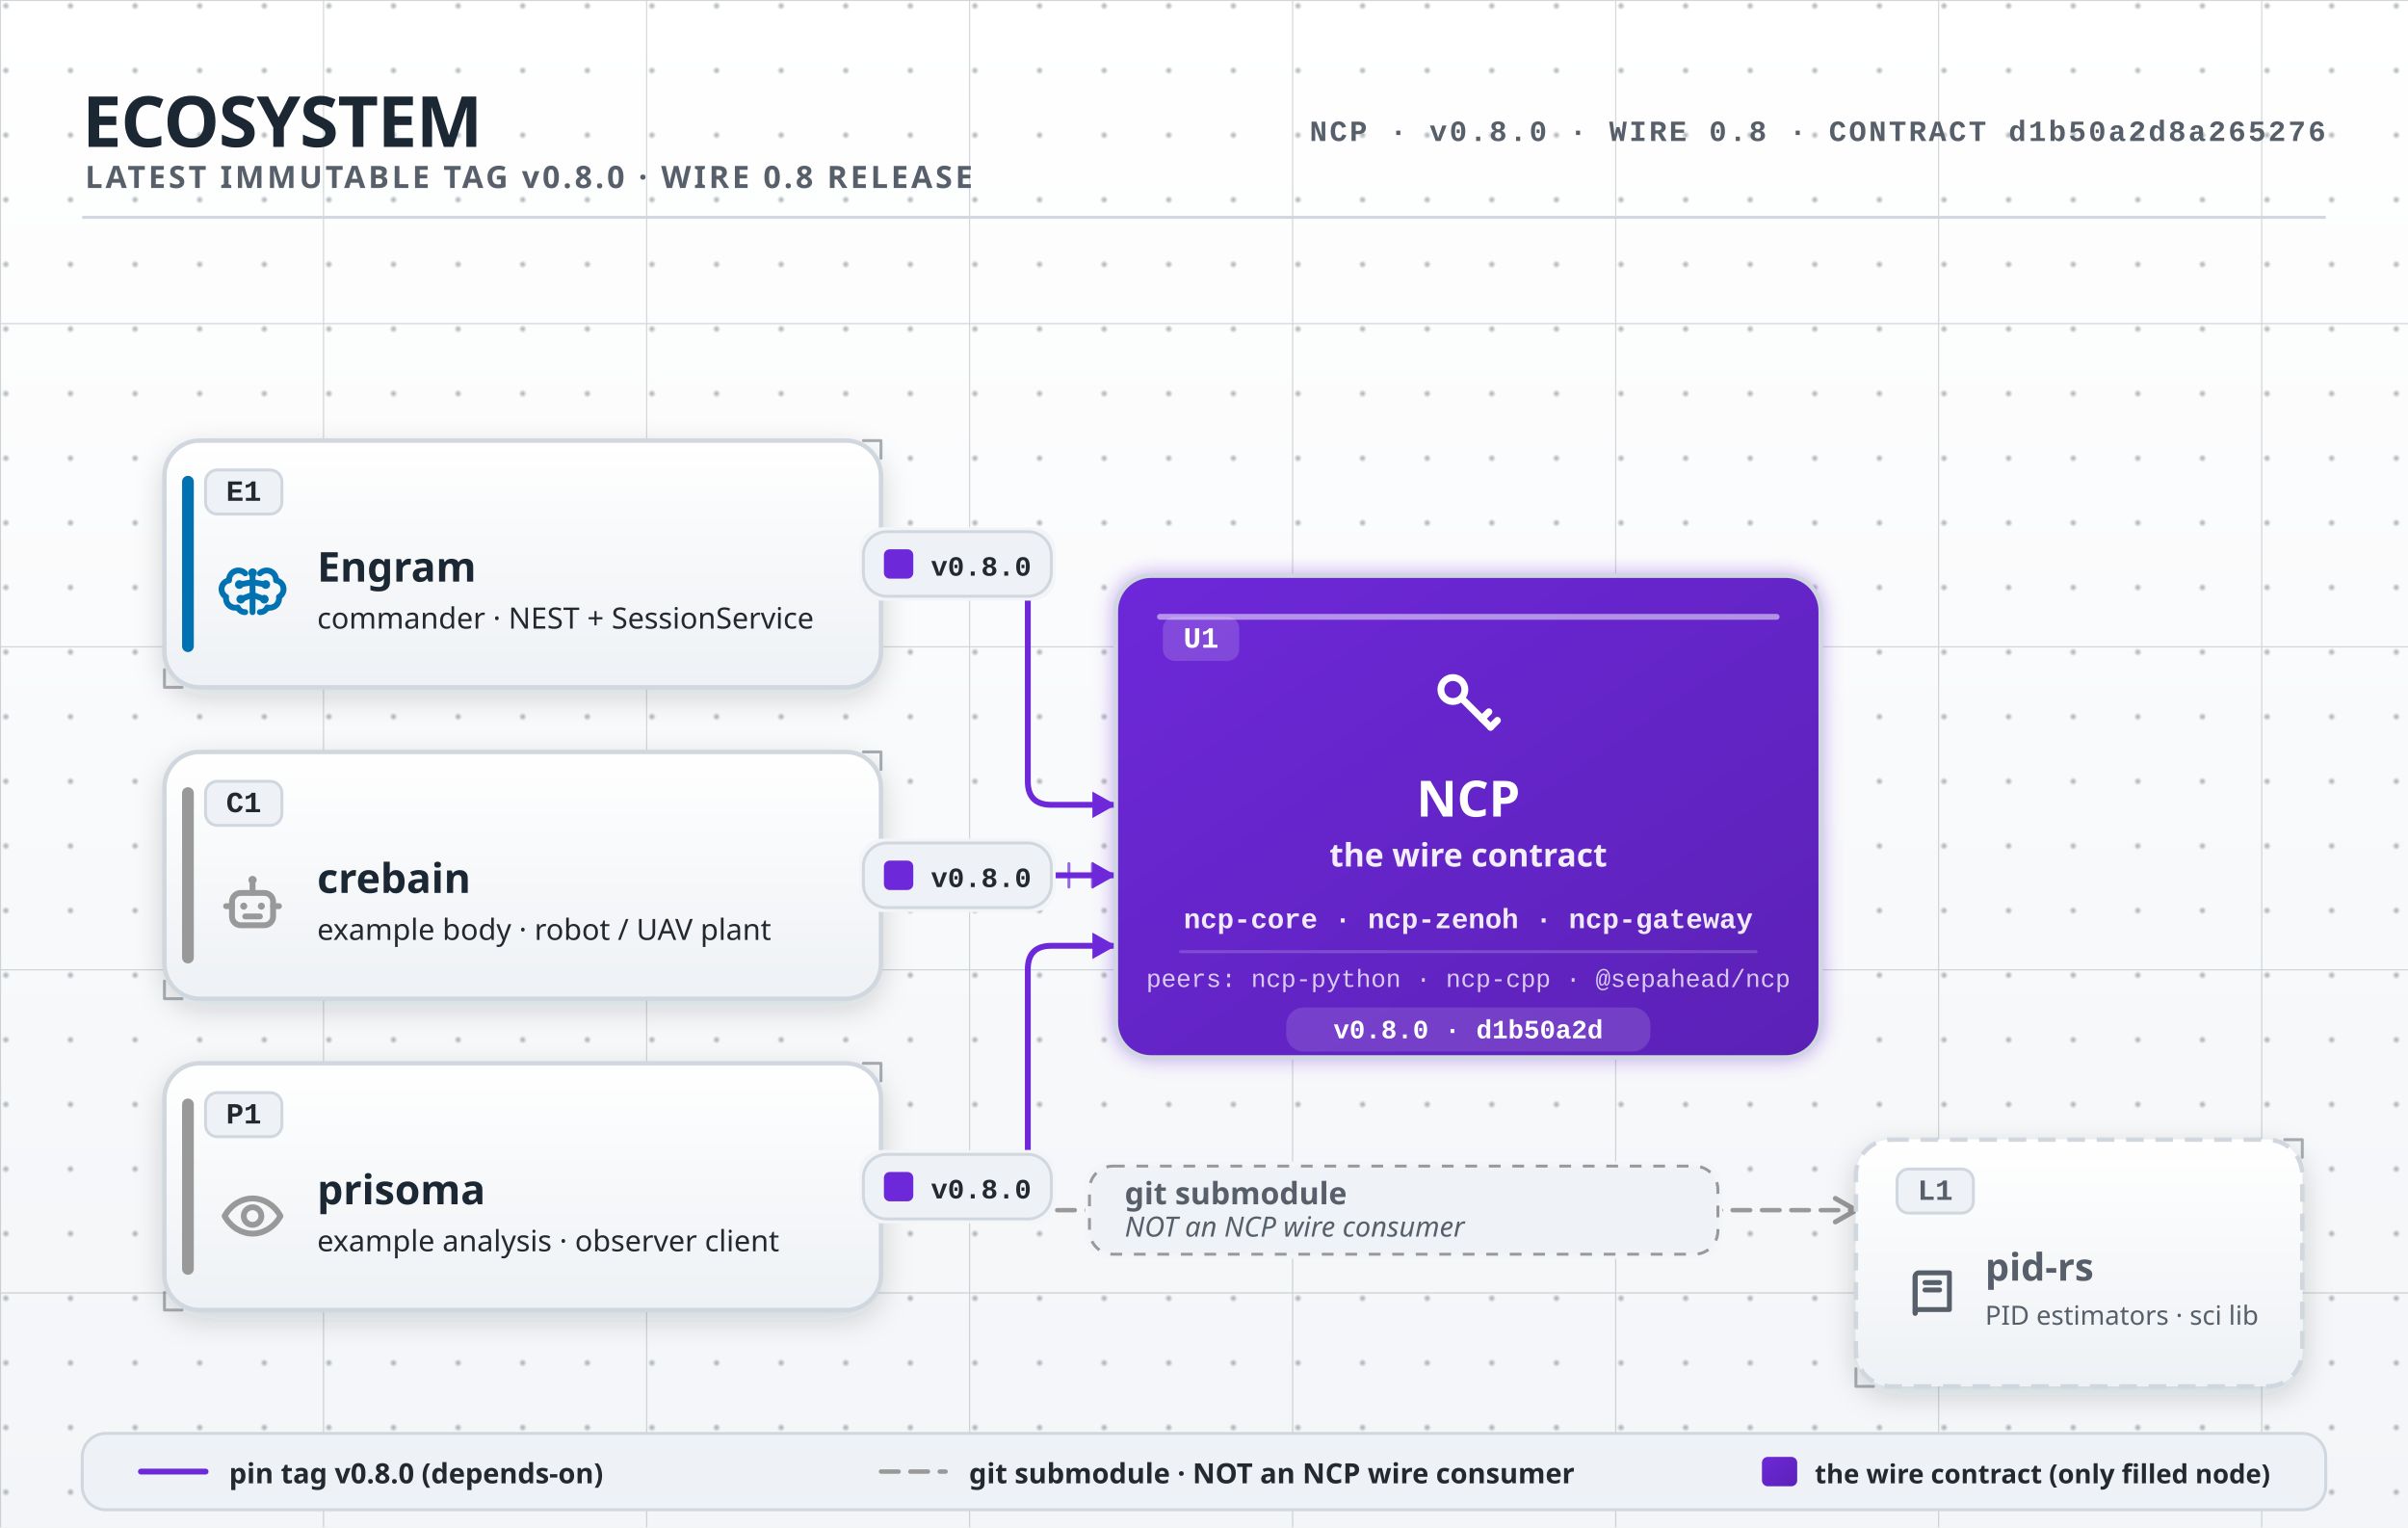
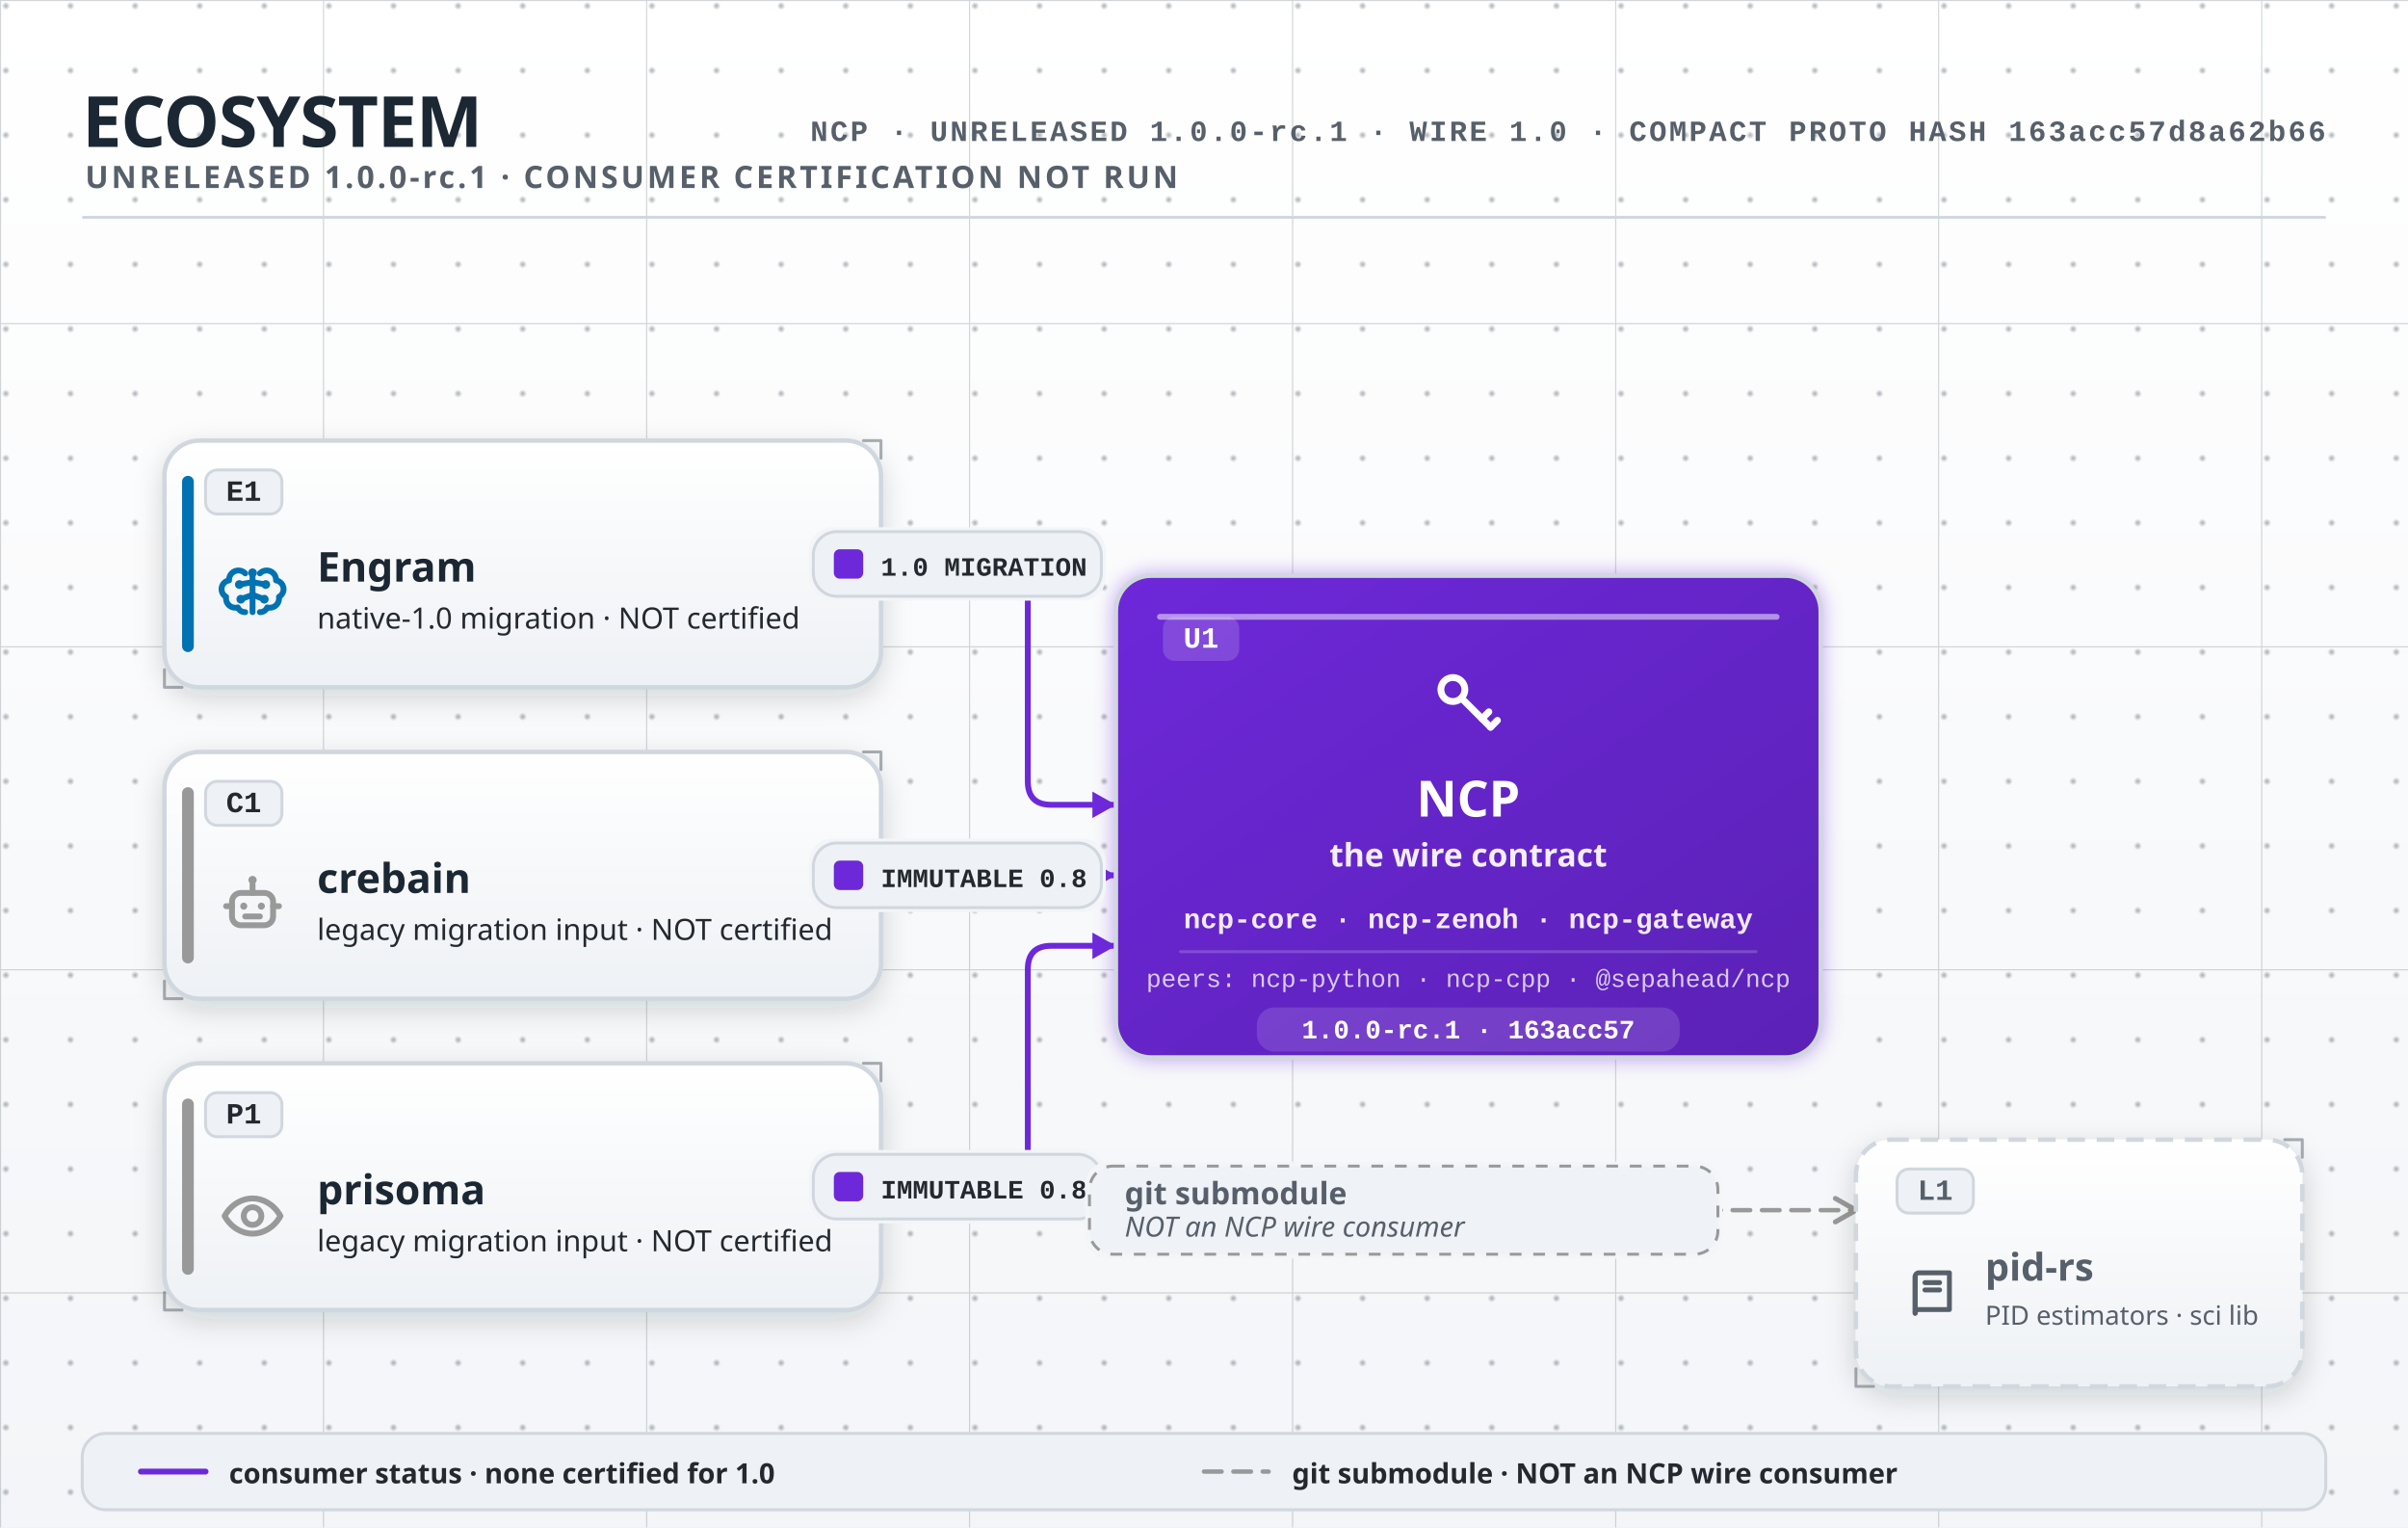
<svg xmlns="http://www.w3.org/2000/svg" width="820" height="520" viewBox="0 0 820 520" font-family="-apple-system, BlinkMacSystemFont, 'Segoe UI', 'Noto Sans', Helvetica, Arial, sans-serif" role="img">
  <defs>
    <linearGradient id="pageBg" x1="0" y1="0" x2="0" y2="1">
      <stop offset="0" stop-color="#ffffff" />
      <stop offset="1" stop-color="#f3f5f8" />
    </linearGradient>
    <linearGradient id="surface" x1="0" y1="0" x2="0" y2="1">
      <stop offset="0" stop-color="#ffffff" />
      <stop offset="1" stop-color="#eef1f5" />
    </linearGradient>
    <linearGradient id="busAction" x1="0" y1="0" x2="1" y2="0">
      <stop offset="0" stop-color="#D55E00" stop-opacity="1" />
      <stop offset="0.5" stop-color="#D55E00" stop-opacity="1" />
      <stop offset="1" stop-color="#b94f00" stop-opacity="1" />
    </linearGradient>
    <linearGradient id="contractHero" x1="0" y1="0" x2="1" y2="1">
      <stop offset="0" stop-color="#6D28D9" />
      <stop offset="1" stop-color="#5b21b6" />
    </linearGradient>
    <radialGradient id="gridDot" cx="0.5" cy="0.5" r="0.5">
      <stop offset="0" stop-color="#57606a" stop-opacity="0.5" />
      <stop offset="1" stop-color="#57606a" stop-opacity="0" />
    </radialGradient>
    <pattern id="grid" width="22" height="22" patternUnits="userSpaceOnUse">
      <circle cx="2" cy="2" r="1.4" fill="url(#gridDot)" />
    </pattern>
    <pattern id="gridMajor" width="110" height="110" patternUnits="userSpaceOnUse">
      <path d="M110 0H0V110" fill="none" stroke="#57606a" stroke-width="0.75" stroke-opacity="0.26" />
    </pattern>
    <filter id="soft" x="-40%" y="-40%" width="180%" height="180%" color-interpolation-filters="sRGB">
      <feDropShadow dx="0" dy="3" stdDeviation="5" flood-color="#1b2733" flood-opacity="0.18" />
    </filter>
    <filter id="halo" x="-60%" y="-60%" width="220%" height="220%" color-interpolation-filters="sRGB">
      <feGaussianBlur stdDeviation="3" />
    </filter>
    <filter id="glow" x="-90%" y="-90%" width="280%" height="280%" color-interpolation-filters="sRGB">
      <feGaussianBlur in="SourceAlpha" stdDeviation="3.4" result="b" />
      <feFlood flood-color="#D55E00" flood-opacity="0.4" />
      <feComposite in2="b" operator="in" result="g" />
      <feMerge>
        <feMergeNode in="g" />
        <feMergeNode in="SourceGraphic" />
      </feMerge>
    </filter>
    <marker id="arrowAction" markerUnits="userSpaceOnUse" markerWidth="12" markerHeight="12" refX="9" refY="5.5" orient="auto">
      <path d="M1,1 L9,5.5 L1,10 Z" fill="#D55E00" />
    </marker>
    <marker id="arrowControl" markerUnits="userSpaceOnUse" markerWidth="12" markerHeight="12" refX="9" refY="5.5" orient="auto">
      <path d="M1,1 L9,5.5 L1,10 Z" fill="#0072B2" />
    </marker>
    <marker id="replyControl" markerUnits="userSpaceOnUse" markerWidth="12" markerHeight="12" refX="9" refY="5.5" orient="auto">
      <path d="M2,1.5 L9,5.5 L2,9.5" fill="none" stroke="#0072B2" stroke-width="1.7" stroke-linecap="round" stroke-linejoin="round" />
    </marker>
    <marker id="arrowPercep" markerUnits="userSpaceOnUse" markerWidth="12" markerHeight="12" refX="9" refY="5.5" orient="auto">
      <path d="M1,1 L9,5.5 L1,10 Z" fill="#56B4E9" />
    </marker>
    <marker id="tapObserve" markerUnits="userSpaceOnUse" markerWidth="10" markerHeight="10" refX="5" refY="5" orient="auto">
      <circle cx="5" cy="5" r="3.2" fill="none" stroke="#999999" stroke-width="1.5" />
    </marker>
    <marker id="arrowContract" markerUnits="userSpaceOnUse" markerWidth="12" markerHeight="12" refX="9" refY="5.5" orient="auto">
      <path d="M1,1 L9,5.5 L1,10 Z" fill="#6D28D9" />
    </marker>
    <marker id="submoduleArrow" markerUnits="userSpaceOnUse" markerWidth="12" markerHeight="12" refX="9" refY="5.5" orient="auto">
      <path d="M2,1.5 L9,5.5 L2,9.5" fill="none" stroke="#999999" stroke-width="1.7" stroke-linecap="round" stroke-linejoin="round" />
    </marker>
    <marker id="arrowActive" markerUnits="userSpaceOnUse" markerWidth="12" markerHeight="12" refX="9" refY="5.5" orient="auto">
      <path d="M1,1 L9,5.5 L1,10 Z" fill="#009E73" />
    </marker>
    <marker id="arrowEstop" markerUnits="userSpaceOnUse" markerWidth="12" markerHeight="12" refX="9" refY="5.5" orient="auto">
      <path d="M1,1 L9,5.5 L1,10 Z" fill="#D55E00" stroke="#ffd9c2" stroke-width="0.6" />
    </marker>
    <marker id="arrowHold" markerUnits="userSpaceOnUse" markerWidth="12" markerHeight="12" refX="9" refY="5.5" orient="auto">
      <path d="M1,1 L9,5.5 L1,10 Z" fill="#E69F00" />
    </marker>
    <marker id="arrowMut" markerUnits="userSpaceOnUse" markerWidth="12" markerHeight="12" refX="9" refY="5.5" orient="auto">
      <path d="M1,1 L9,5.5 L1,10 Z" fill="#57606a" />
    </marker>
    <marker id="arrowConfig" markerUnits="userSpaceOnUse" markerWidth="12" markerHeight="12" refX="9" refY="5.5" orient="auto">
      <path d="M1,1 L9,5.5 L1,10 Z" fill="#CC79A7" />
    </marker>
    <filter id="glowContract" x="-90%" y="-90%" width="280%" height="280%" color-interpolation-filters="sRGB">
      <feGaussianBlur in="SourceAlpha" stdDeviation="3.4" result="b" />
      <feFlood flood-color="#6D28D9" flood-opacity="0.4" />
      <feComposite in2="b" operator="in" result="g" />
      <feMerge>
        <feMergeNode in="g" />
        <feMergeNode in="SourceGraphic" />
      </feMerge>
    </filter>
    <filter id="glowActive" x="-90%" y="-90%" width="280%" height="280%" color-interpolation-filters="sRGB">
      <feGaussianBlur in="SourceAlpha" stdDeviation="3.4" result="b" />
      <feFlood flood-color="#009E73" flood-opacity="0.4" />
      <feComposite in2="b" operator="in" result="g" />
      <feMerge>
        <feMergeNode in="g" />
        <feMergeNode in="SourceGraphic" />
      </feMerge>
    </filter>
  </defs>
  <rect x="0" y="0" width="820" height="520" rx="0" fill="url(#pageBg)" />
  <rect x="0" y="0" width="820" height="520" rx="0" fill="url(#gridMajor)" />
  <rect x="0" y="0" width="820" height="520" rx="0" fill="url(#grid)" />
  <text x="28" y="50" font-family="-apple-system, BlinkMacSystemFont, 'Segoe UI', 'Noto Sans', Helvetica, Arial, sans-serif" font-size="24" font-weight="800" font-style="normal" fill="#1b2733" text-anchor="start" letter-spacing="-0.3" text-rendering="geometricPrecision">ECOSYSTEM</text>
-   <text x="29" y="64" font-family="-apple-system, BlinkMacSystemFont, 'Segoe UI', 'Noto Sans', Helvetica, Arial, sans-serif" font-size="10.5" font-weight="600" font-style="normal" fill="#57606a" text-anchor="start" letter-spacing="1.0" text-rendering="geometricPrecision">LATEST IMMUTABLE TAG v0.8.0  ·  WIRE 0.8 RELEASE</text>
+   <text x="29" y="64" font-family="-apple-system, BlinkMacSystemFont, 'Segoe UI', 'Noto Sans', Helvetica, Arial, sans-serif" font-size="10.5" font-weight="600" font-style="normal" fill="#57606a" text-anchor="start" letter-spacing="1.0" text-rendering="geometricPrecision">UNRELEASED 1.0.0-rc.1  ·  CONSUMER CERTIFICATION NOT RUN</text>
  <line x1="28" y1="74" x2="792" y2="74" stroke="#d0d7de" stroke-width="1" stroke-linecap="butt" />
-   <text x="792" y="48" font-family="ui-monospace, SFMono-Regular, 'SF Mono', Menlo, Consolas, 'Liberation Mono', monospace" font-size="10" font-weight="600" font-style="normal" fill="#57606a" text-anchor="end" letter-spacing="0.8" text-rendering="geometricPrecision">NCP · v0.8.0 · WIRE 0.8 · CONTRACT d1b50a2d8a265276</text>
+   <text x="792" y="48" font-family="ui-monospace, SFMono-Regular, 'SF Mono', Menlo, Consolas, 'Liberation Mono', monospace" font-size="10" font-weight="600" font-style="normal" fill="#57606a" text-anchor="end" letter-spacing="0.8" text-rendering="geometricPrecision">NCP · UNRELEASED 1.0.0-rc.1 · WIRE 1.0 · COMPACT PROTO HASH 163acc57d8a62b66</text>
  <path d="M300,192 L342,192 Q350,192 350,200 L350,266 Q350,274 358,274 L380,274" fill="none" stroke="#6D28D9" stroke-width="2" stroke-linecap="round" stroke-linejoin="round" marker-end="url(#arrowContract)" />
  <path d="M300,298 L380,298" fill="none" stroke="#6D28D9" stroke-width="2" stroke-linecap="round" stroke-linejoin="round" marker-end="url(#arrowContract)" />
  <path d="M300,404 L342,404 Q350,404 350,396 L350,330 Q350,322 358,322 L380,322" fill="none" stroke="#6D28D9" stroke-width="2" stroke-linecap="round" stroke-linejoin="round" marker-end="url(#arrowContract)" />
  <line x1="364" y1="294" x2="364" y2="302" stroke="#6D28D9" stroke-width="1" stroke-linecap="round" stroke-opacity="0.7" />
  <line x1="372" y1="294" x2="372" y2="302" stroke="#6D28D9" stroke-width="1" stroke-linecap="round" stroke-opacity="0.7" />
  <path d="M300,412 L632,412" fill="none" stroke="#999999" stroke-width="1.5" stroke-linecap="round" stroke-linejoin="round" stroke-dasharray="6 4" marker-end="url(#submoduleArrow)" />
  <rect x="56" y="150" width="244" height="84" rx="12" fill="url(#surface)" filter="url(#soft)" />
  <rect x="56" y="150" width="244" height="84" rx="12" fill="none" stroke="#d0d7de" stroke-width="1.5" />
  <rect x="62" y="162" width="4" height="60" rx="2" fill="#0072B2" />
  <path d="M294,150 L300,150 L300,156" fill="none" stroke="#57606a" stroke-width="1" stroke-linecap="round" stroke-linejoin="round" stroke-opacity="0.5" />
  <path d="M56,228 L56,234 L62,234" fill="none" stroke="#57606a" stroke-width="1" stroke-linecap="round" stroke-linejoin="round" stroke-opacity="0.5" />
  <rect x="70" y="160" width="26" height="15" rx="4" fill="#eef1f5" stroke="#d0d7de" stroke-width="1" />
  <text x="83" y="170.5" font-family="ui-monospace, SFMono-Regular, 'SF Mono', Menlo, Consolas, 'Liberation Mono', monospace" font-size="10" font-weight="700" font-style="normal" fill="#24292f" text-anchor="middle" text-rendering="geometricPrecision">E1</text>
  <g transform="translate(74,190) scale(1)" fill="none" stroke="#0072B2" stroke-width="2" stroke-linecap="round" stroke-linejoin="round">
    <path d="M9.5 5.2A3.2 3.2 0 0 0 4 7.6a3 3 0 0 0-1 5.6a3.2 3.2 0 0 0 4 3.6a2.6 2.6 0 0 0 2.5 1.6" />
    <path d="M14.5 5.2A3.2 3.2 0 0 1 20 7.6a3 3 0 0 1 1 5.6a3.2 3.2 0 0 1-4 3.6a2.6 2.6 0 0 1-2.5 1.6" />
    <path d="M12 5v13.4" />
    <circle cx="12" cy="5" r="0.5" fill="#0072B2" stroke="#0072B2" />
    <circle cx="7.5" cy="9" r="0.5" fill="#0072B2" stroke="#0072B2" />
    <circle cx="16.5" cy="9" r="0.5" fill="#0072B2" stroke="#0072B2" />
    <circle cx="8" cy="14" r="0.5" fill="#0072B2" stroke="#0072B2" />
    <circle cx="16" cy="14" r="0.5" fill="#0072B2" stroke="#0072B2" />
    <path d="M12 8.2 7.5 9M12 8.2 16.5 9M12 12.5 8 14M12 12.5 16 14" />
  </g>
  <text x="108" y="198" font-family="-apple-system, BlinkMacSystemFont, 'Segoe UI', 'Noto Sans', Helvetica, Arial, sans-serif" font-size="14" font-weight="700" font-style="normal" fill="#1b2733" text-anchor="start" text-rendering="geometricPrecision">Engram</text>
-   <text x="108" y="214" font-family="-apple-system, BlinkMacSystemFont, 'Segoe UI', 'Noto Sans', Helvetica, Arial, sans-serif" font-size="10" font-weight="500" font-style="normal" fill="#24292f" text-anchor="start" text-rendering="geometricPrecision">commander · NEST + SessionService</text>
+   <text x="108" y="214" font-family="-apple-system, BlinkMacSystemFont, 'Segoe UI', 'Noto Sans', Helvetica, Arial, sans-serif" font-size="10" font-weight="500" font-style="normal" fill="#24292f" text-anchor="start" text-rendering="geometricPrecision">native-1.0 migration · NOT certified</text>
  <rect x="56" y="256" width="244" height="84" rx="12" fill="url(#surface)" filter="url(#soft)" />
  <rect x="56" y="256" width="244" height="84" rx="12" fill="none" stroke="#d0d7de" stroke-width="1.5" />
  <rect x="62" y="268" width="4" height="60" rx="2" fill="#999999" />
  <path d="M294,256 L300,256 L300,262" fill="none" stroke="#57606a" stroke-width="1" stroke-linecap="round" stroke-linejoin="round" stroke-opacity="0.5" />
  <path d="M56,334 L56,340 L62,340" fill="none" stroke="#57606a" stroke-width="1" stroke-linecap="round" stroke-linejoin="round" stroke-opacity="0.5" />
  <rect x="70" y="266" width="26" height="15" rx="4" fill="#eef1f5" stroke="#d0d7de" stroke-width="1" />
  <text x="83" y="276.5" font-family="ui-monospace, SFMono-Regular, 'SF Mono', Menlo, Consolas, 'Liberation Mono', monospace" font-size="10" font-weight="700" font-style="normal" fill="#24292f" text-anchor="middle" text-rendering="geometricPrecision">C1</text>
  <g transform="translate(74,296) scale(1)" fill="none" stroke="#999999" stroke-width="2" stroke-linecap="round" stroke-linejoin="round">
    <rect x="5" y="8" width="14" height="11" rx="3" />
    <path d="M12 8V5" />
    <circle cx="12" cy="3.6" r="1.4" fill="#999999" stroke="none" />
    <circle cx="9" cy="12.5" r="1.2" fill="#999999" stroke="none" />
    <circle cx="15" cy="12.5" r="1.2" fill="#999999" stroke="none" />
    <path d="M9.5 16h5" />
    <path d="M5 12.5H3M19 12.5h2" />
  </g>
  <text x="108" y="304" font-family="-apple-system, BlinkMacSystemFont, 'Segoe UI', 'Noto Sans', Helvetica, Arial, sans-serif" font-size="14" font-weight="700" font-style="normal" fill="#1b2733" text-anchor="start" text-rendering="geometricPrecision">crebain</text>
-   <text x="108" y="320" font-family="-apple-system, BlinkMacSystemFont, 'Segoe UI', 'Noto Sans', Helvetica, Arial, sans-serif" font-size="10" font-weight="500" font-style="normal" fill="#24292f" text-anchor="start" text-rendering="geometricPrecision">example body · robot / UAV plant</text>
+   <text x="108" y="320" font-family="-apple-system, BlinkMacSystemFont, 'Segoe UI', 'Noto Sans', Helvetica, Arial, sans-serif" font-size="10" font-weight="500" font-style="normal" fill="#24292f" text-anchor="start" text-rendering="geometricPrecision">legacy migration input · NOT certified</text>
  <rect x="56" y="362" width="244" height="84" rx="12" fill="url(#surface)" filter="url(#soft)" />
  <rect x="56" y="362" width="244" height="84" rx="12" fill="none" stroke="#d0d7de" stroke-width="1.5" />
  <rect x="62" y="374" width="4" height="60" rx="2" fill="#999999" />
  <path d="M294,362 L300,362 L300,368" fill="none" stroke="#57606a" stroke-width="1" stroke-linecap="round" stroke-linejoin="round" stroke-opacity="0.5" />
  <path d="M56,440 L56,446 L62,446" fill="none" stroke="#57606a" stroke-width="1" stroke-linecap="round" stroke-linejoin="round" stroke-opacity="0.5" />
  <rect x="70" y="372" width="26" height="15" rx="4" fill="#eef1f5" stroke="#d0d7de" stroke-width="1" />
  <text x="83" y="382.5" font-family="ui-monospace, SFMono-Regular, 'SF Mono', Menlo, Consolas, 'Liberation Mono', monospace" font-size="10" font-weight="700" font-style="normal" fill="#24292f" text-anchor="middle" text-rendering="geometricPrecision">P1</text>
  <g transform="translate(74,402) scale(1)" fill="none" stroke="#999999" stroke-width="2" stroke-linecap="round" stroke-linejoin="round">
    <path d="M2.5 12c2.2-4 6-6 9.5-6s7.3 2 9.5 6c-2.2 4-6 6-9.5 6s-7.3-2-9.5-6Z" />
    <circle cx="12" cy="12" r="3" />
  </g>
  <text x="108" y="410" font-family="-apple-system, BlinkMacSystemFont, 'Segoe UI', 'Noto Sans', Helvetica, Arial, sans-serif" font-size="14" font-weight="700" font-style="normal" fill="#1b2733" text-anchor="start" text-rendering="geometricPrecision">prisoma</text>
-   <text x="108" y="426" font-family="-apple-system, BlinkMacSystemFont, 'Segoe UI', 'Noto Sans', Helvetica, Arial, sans-serif" font-size="10" font-weight="500" font-style="normal" fill="#24292f" text-anchor="start" text-rendering="geometricPrecision">example analysis · observer client</text>
+   <text x="108" y="426" font-family="-apple-system, BlinkMacSystemFont, 'Segoe UI', 'Noto Sans', Helvetica, Arial, sans-serif" font-size="10" font-weight="500" font-style="normal" fill="#24292f" text-anchor="start" text-rendering="geometricPrecision">legacy migration input · NOT certified</text>
  <rect x="380" y="196" width="240" height="164" rx="12" fill="url(#contractHero)" stroke="#d0d7de" stroke-width="1.5" filter="url(#glowContract)" />
  <rect x="394" y="209" width="212" height="2" rx="1" fill="#ffffff" fill-opacity="0.5" />
  <rect x="396" y="210" width="26" height="15" rx="4" fill="#ffffff" fill-opacity="0.16" />
  <text x="409" y="220.5" font-family="ui-monospace, SFMono-Regular, 'SF Mono', Menlo, Consolas, 'Liberation Mono', monospace" font-size="10" font-weight="700" font-style="normal" fill="#ffffff" text-anchor="middle" text-rendering="geometricPrecision">U1</text>
  <g transform="translate(486.0,226) scale(1.1667)" fill="none" stroke="#ffffff" stroke-width="2" stroke-linecap="round" stroke-linejoin="round">
    <circle cx="7.5" cy="7.5" r="3.5" />
    <path d="M10 10l8.5 8.5" />
    <path d="M16 16l2-2M18.5 18.5l2-2" />
  </g>
  <text x="500.0" y="278" font-family="-apple-system, BlinkMacSystemFont, 'Segoe UI', 'Noto Sans', Helvetica, Arial, sans-serif" font-size="17" font-weight="800" font-style="normal" fill="#ffffff" text-anchor="middle" text-rendering="geometricPrecision">NCP</text>
  <text x="500.0" y="295" font-family="-apple-system, BlinkMacSystemFont, 'Segoe UI', 'Noto Sans', Helvetica, Arial, sans-serif" font-size="11" font-weight="600" font-style="normal" fill="#ffffff" fill-opacity="0.92" text-anchor="middle" text-rendering="geometricPrecision">the wire contract</text>
  <text x="500.0" y="316" font-family="ui-monospace, SFMono-Regular, 'SF Mono', Menlo, Consolas, 'Liberation Mono', monospace" font-size="9.5" font-weight="600" font-style="normal" fill="#ffffff" fill-opacity="0.9" text-anchor="middle" text-rendering="geometricPrecision">ncp-core · ncp-zenoh · ncp-gateway</text>
  <line x1="402" y1="324" x2="598" y2="324" stroke="#ffffff" stroke-width="1" stroke-linecap="round" stroke-opacity="0.18" />
  <text x="500.0" y="336" font-family="ui-monospace, SFMono-Regular, 'SF Mono', Menlo, Consolas, 'Liberation Mono', monospace" font-size="8.5" font-weight="500" font-style="normal" fill="#ffffff" fill-opacity="0.76" text-anchor="middle" text-rendering="geometricPrecision">peers: ncp-python · ncp-cpp · @sepahead/ncp</text>
-   <rect x="438.0" y="343" width="124" height="15" rx="6" fill="#ffffff" fill-opacity="0.13" />
-   <text x="500.0" y="353.5" font-family="ui-monospace, SFMono-Regular, 'SF Mono', Menlo, Consolas, 'Liberation Mono', monospace" font-size="9" font-weight="700" font-style="normal" fill="#ffffff" text-anchor="middle" text-rendering="geometricPrecision">v0.8.0 · d1b50a2d</text>
+   <rect x="428.0" y="343" width="144" height="15" rx="6" fill="#ffffff" fill-opacity="0.13" />
+   <text x="500.0" y="353.5" font-family="ui-monospace, SFMono-Regular, 'SF Mono', Menlo, Consolas, 'Liberation Mono', monospace" font-size="9" font-weight="700" font-style="normal" fill="#ffffff" text-anchor="middle" text-rendering="geometricPrecision">1.0.0-rc.1 · 163acc57</text>
  <rect x="632" y="388" width="152" height="84" rx="12" fill="url(#surface)" filter="url(#soft)" />
  <rect x="632" y="388" width="152" height="84" rx="12" fill="none" stroke="#d0d7de" stroke-width="1.5" stroke-dasharray="6 4" />
  <path d="M778,388 L784,388 L784,394" fill="none" stroke="#57606a" stroke-width="1" stroke-linecap="round" stroke-linejoin="round" stroke-opacity="0.5" />
  <path d="M632,466 L632,472 L638,472" fill="none" stroke="#57606a" stroke-width="1" stroke-linecap="round" stroke-linejoin="round" stroke-opacity="0.5" />
  <rect x="646" y="398" width="26" height="15" rx="4" fill="#eef1f5" stroke="#d0d7de" stroke-width="1" />
  <text x="659" y="408.5" font-family="ui-monospace, SFMono-Regular, 'SF Mono', Menlo, Consolas, 'Liberation Mono', monospace" font-size="10" font-weight="700" font-style="normal" fill="#57606a" text-anchor="middle" text-rendering="geometricPrecision">L1</text>
  <g transform="translate(648,430) scale(0.8333)" fill="none" stroke="#57606a" stroke-width="2" stroke-linecap="round" stroke-linejoin="round">
    <path d="M5 5.5A1.5 1.5 0 0 1 6.5 4H19v15H6.5A1.5 1.5 0 0 0 5 20.5Z" />
    <path d="M5 5.5v15" />
    <path d="M9 8h6M9 11h6" />
  </g>
  <text x="676" y="436" font-family="-apple-system, BlinkMacSystemFont, 'Segoe UI', 'Noto Sans', Helvetica, Arial, sans-serif" font-size="13" font-weight="700" font-style="normal" fill="#57606a" text-anchor="start" text-rendering="geometricPrecision">pid-rs</text>
  <text x="676" y="451" font-family="-apple-system, BlinkMacSystemFont, 'Segoe UI', 'Noto Sans', Helvetica, Arial, sans-serif" font-size="9" font-weight="500" font-style="normal" fill="#57606a" text-anchor="start" text-rendering="geometricPrecision">PID estimators · sci lib</text>
-   <rect x="292.5" y="179.5" width="67" height="25" rx="8" fill="#f3f5f8" />
-   <rect x="294.0" y="181.0" width="64" height="22" rx="8" fill="#eef1f5" stroke="#d0d7de" stroke-width="1" />
-   <rect x="301.0" y="187.0" width="10" height="10" rx="2" fill="#6D28D9" />
-   <text x="317.0" y="196.0" font-family="ui-monospace, SFMono-Regular, 'SF Mono', Menlo, Consolas, 'Liberation Mono', monospace" font-size="9.5" font-weight="700" font-style="normal" fill="#24292f" text-anchor="start" text-rendering="geometricPrecision">v0.8.0</text>
-   <rect x="292.5" y="285.5" width="67" height="25" rx="8" fill="#f3f5f8" />
-   <rect x="294.0" y="287.0" width="64" height="22" rx="8" fill="#eef1f5" stroke="#d0d7de" stroke-width="1" />
-   <rect x="301.0" y="293.0" width="10" height="10" rx="2" fill="#6D28D9" />
-   <text x="317.0" y="302.0" font-family="ui-monospace, SFMono-Regular, 'SF Mono', Menlo, Consolas, 'Liberation Mono', monospace" font-size="9.5" font-weight="700" font-style="normal" fill="#24292f" text-anchor="start" text-rendering="geometricPrecision">v0.8.0</text>
-   <rect x="292.5" y="391.5" width="67" height="25" rx="8" fill="#f3f5f8" />
-   <rect x="294.0" y="393.0" width="64" height="22" rx="8" fill="#eef1f5" stroke="#d0d7de" stroke-width="1" />
-   <rect x="301.0" y="399.0" width="10" height="10" rx="2" fill="#6D28D9" />
-   <text x="317.0" y="408.0" font-family="ui-monospace, SFMono-Regular, 'SF Mono', Menlo, Consolas, 'Liberation Mono', monospace" font-size="9.5" font-weight="700" font-style="normal" fill="#24292f" text-anchor="start" text-rendering="geometricPrecision">v0.8.0</text>
+   <rect x="275.45" y="179.5" width="101.1" height="25" rx="8" fill="#f3f5f8" />
+   <rect x="276.95" y="181.0" width="98.1" height="22" rx="8" fill="#eef1f5" stroke="#d0d7de" stroke-width="1" />
+   <rect x="283.95" y="187.0" width="10" height="10" rx="2" fill="#6D28D9" />
+   <text x="299.95" y="196.0" font-family="ui-monospace, SFMono-Regular, 'SF Mono', Menlo, Consolas, 'Liberation Mono', monospace" font-size="9" font-weight="700" font-style="normal" fill="#24292f" text-anchor="start" text-rendering="geometricPrecision">1.0 MIGRATION</text>
+   <rect x="275.45" y="285.5" width="101.1" height="25" rx="8" fill="#f3f5f8" />
+   <rect x="276.95" y="287.0" width="98.1" height="22" rx="8" fill="#eef1f5" stroke="#d0d7de" stroke-width="1" />
+   <rect x="283.95" y="293.0" width="10" height="10" rx="2" fill="#6D28D9" />
+   <text x="299.95" y="302.0" font-family="ui-monospace, SFMono-Regular, 'SF Mono', Menlo, Consolas, 'Liberation Mono', monospace" font-size="9" font-weight="700" font-style="normal" fill="#24292f" text-anchor="start" text-rendering="geometricPrecision">IMMUTABLE 0.8</text>
+   <rect x="275.45" y="391.5" width="101.1" height="25" rx="8" fill="#f3f5f8" />
+   <rect x="276.95" y="393.0" width="98.1" height="22" rx="8" fill="#eef1f5" stroke="#d0d7de" stroke-width="1" />
+   <rect x="283.95" y="399.0" width="10" height="10" rx="2" fill="#6D28D9" />
+   <text x="299.95" y="408.0" font-family="ui-monospace, SFMono-Regular, 'SF Mono', Menlo, Consolas, 'Liberation Mono', monospace" font-size="9" font-weight="700" font-style="normal" fill="#24292f" text-anchor="start" text-rendering="geometricPrecision">IMMUTABLE 0.8</text>
  <rect x="369.5" y="395.5" width="217" height="33" rx="8" fill="#f3f5f8" />
  <rect x="371.0" y="397.0" width="214" height="30" rx="8" fill="#eef1f5" stroke="#999999" stroke-width="1" stroke-dasharray="4 4" fill-opacity="0.85" />
  <text x="383.0" y="410.0" font-family="-apple-system, BlinkMacSystemFont, 'Segoe UI', 'Noto Sans', Helvetica, Arial, sans-serif" font-size="10.5" font-weight="700" font-style="normal" fill="#57606a" text-anchor="start" text-rendering="geometricPrecision">git submodule</text>
  <text x="383.0" y="421.0" font-family="-apple-system, BlinkMacSystemFont, 'Segoe UI', 'Noto Sans', Helvetica, Arial, sans-serif" font-size="9.5" font-weight="500" font-style="italic" fill="#57606a" text-anchor="start" text-rendering="geometricPrecision">NOT an NCP wire consumer</text>
  <rect x="28" y="488" width="764" height="26" rx="8" fill="#eef1f5" stroke="#d0d7de" stroke-width="1" />
  <line x1="48" y1="501" x2="70" y2="501" stroke="#6D28D9" stroke-width="2" stroke-linecap="round" />
-   <text x="78" y="505" font-family="-apple-system, BlinkMacSystemFont, 'Segoe UI', 'Noto Sans', Helvetica, Arial, sans-serif" font-size="9.5" font-weight="600" font-style="normal" fill="#24292f" text-anchor="start" text-rendering="geometricPrecision">pin tag v0.8.0 (depends-on)</text>
-   <line x1="300" y1="501" x2="322" y2="501" stroke="#999999" stroke-width="1.5" stroke-linecap="round" stroke-dasharray="6 4" />
-   <text x="330" y="505" font-family="-apple-system, BlinkMacSystemFont, 'Segoe UI', 'Noto Sans', Helvetica, Arial, sans-serif" font-size="9.5" font-weight="600" font-style="normal" fill="#24292f" text-anchor="start" text-rendering="geometricPrecision">git submodule · NOT an NCP wire consumer</text>
-   <rect x="600" y="496" width="12" height="10" rx="2" fill="url(#contractHero)" />
-   <text x="618" y="505" font-family="-apple-system, BlinkMacSystemFont, 'Segoe UI', 'Noto Sans', Helvetica, Arial, sans-serif" font-size="9" font-weight="600" font-style="normal" fill="#24292f" text-anchor="start" text-rendering="geometricPrecision">the wire contract (only filled node)</text>
+   <text x="78" y="505" font-family="-apple-system, BlinkMacSystemFont, 'Segoe UI', 'Noto Sans', Helvetica, Arial, sans-serif" font-size="9.5" font-weight="600" font-style="normal" fill="#24292f" text-anchor="start" text-rendering="geometricPrecision">consumer status · none certified for 1.0</text>
+   <line x1="410" y1="501" x2="432" y2="501" stroke="#999999" stroke-width="1.5" stroke-linecap="round" stroke-dasharray="6 4" />
+   <text x="440" y="505" font-family="-apple-system, BlinkMacSystemFont, 'Segoe UI', 'Noto Sans', Helvetica, Arial, sans-serif" font-size="9.5" font-weight="600" font-style="normal" fill="#24292f" text-anchor="start" text-rendering="geometricPrecision">git submodule · NOT an NCP wire consumer</text>
</svg>
